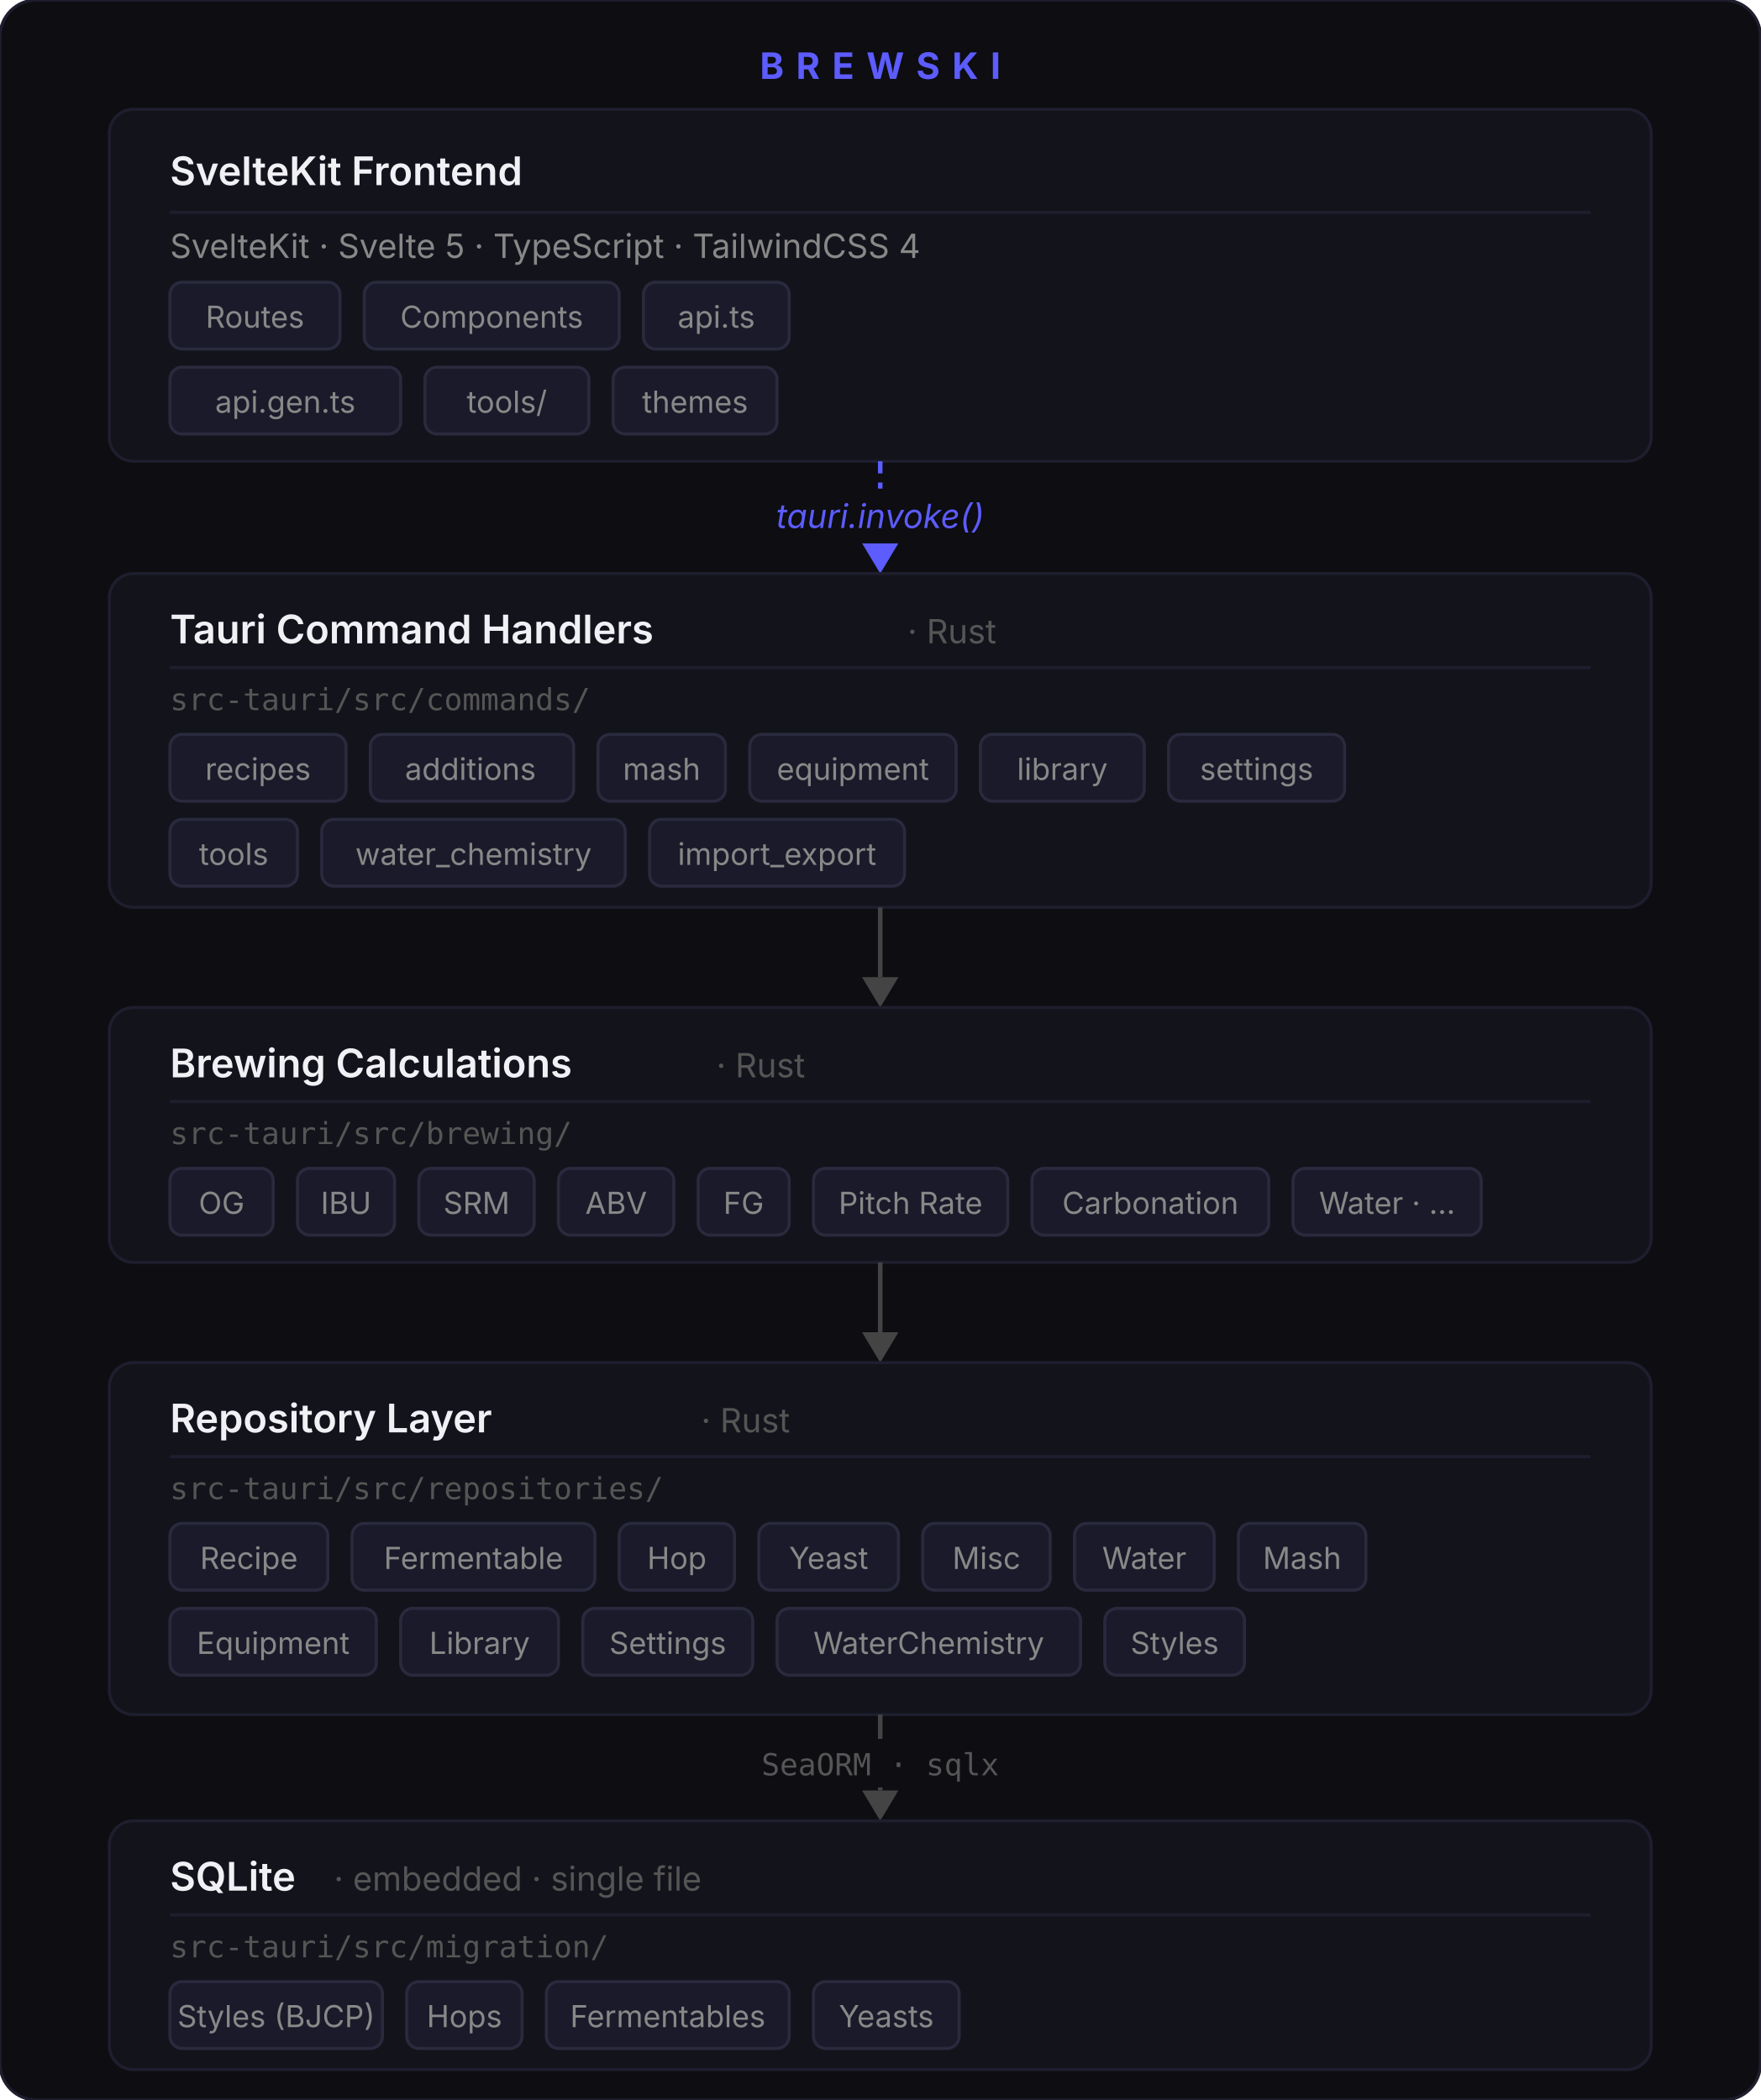
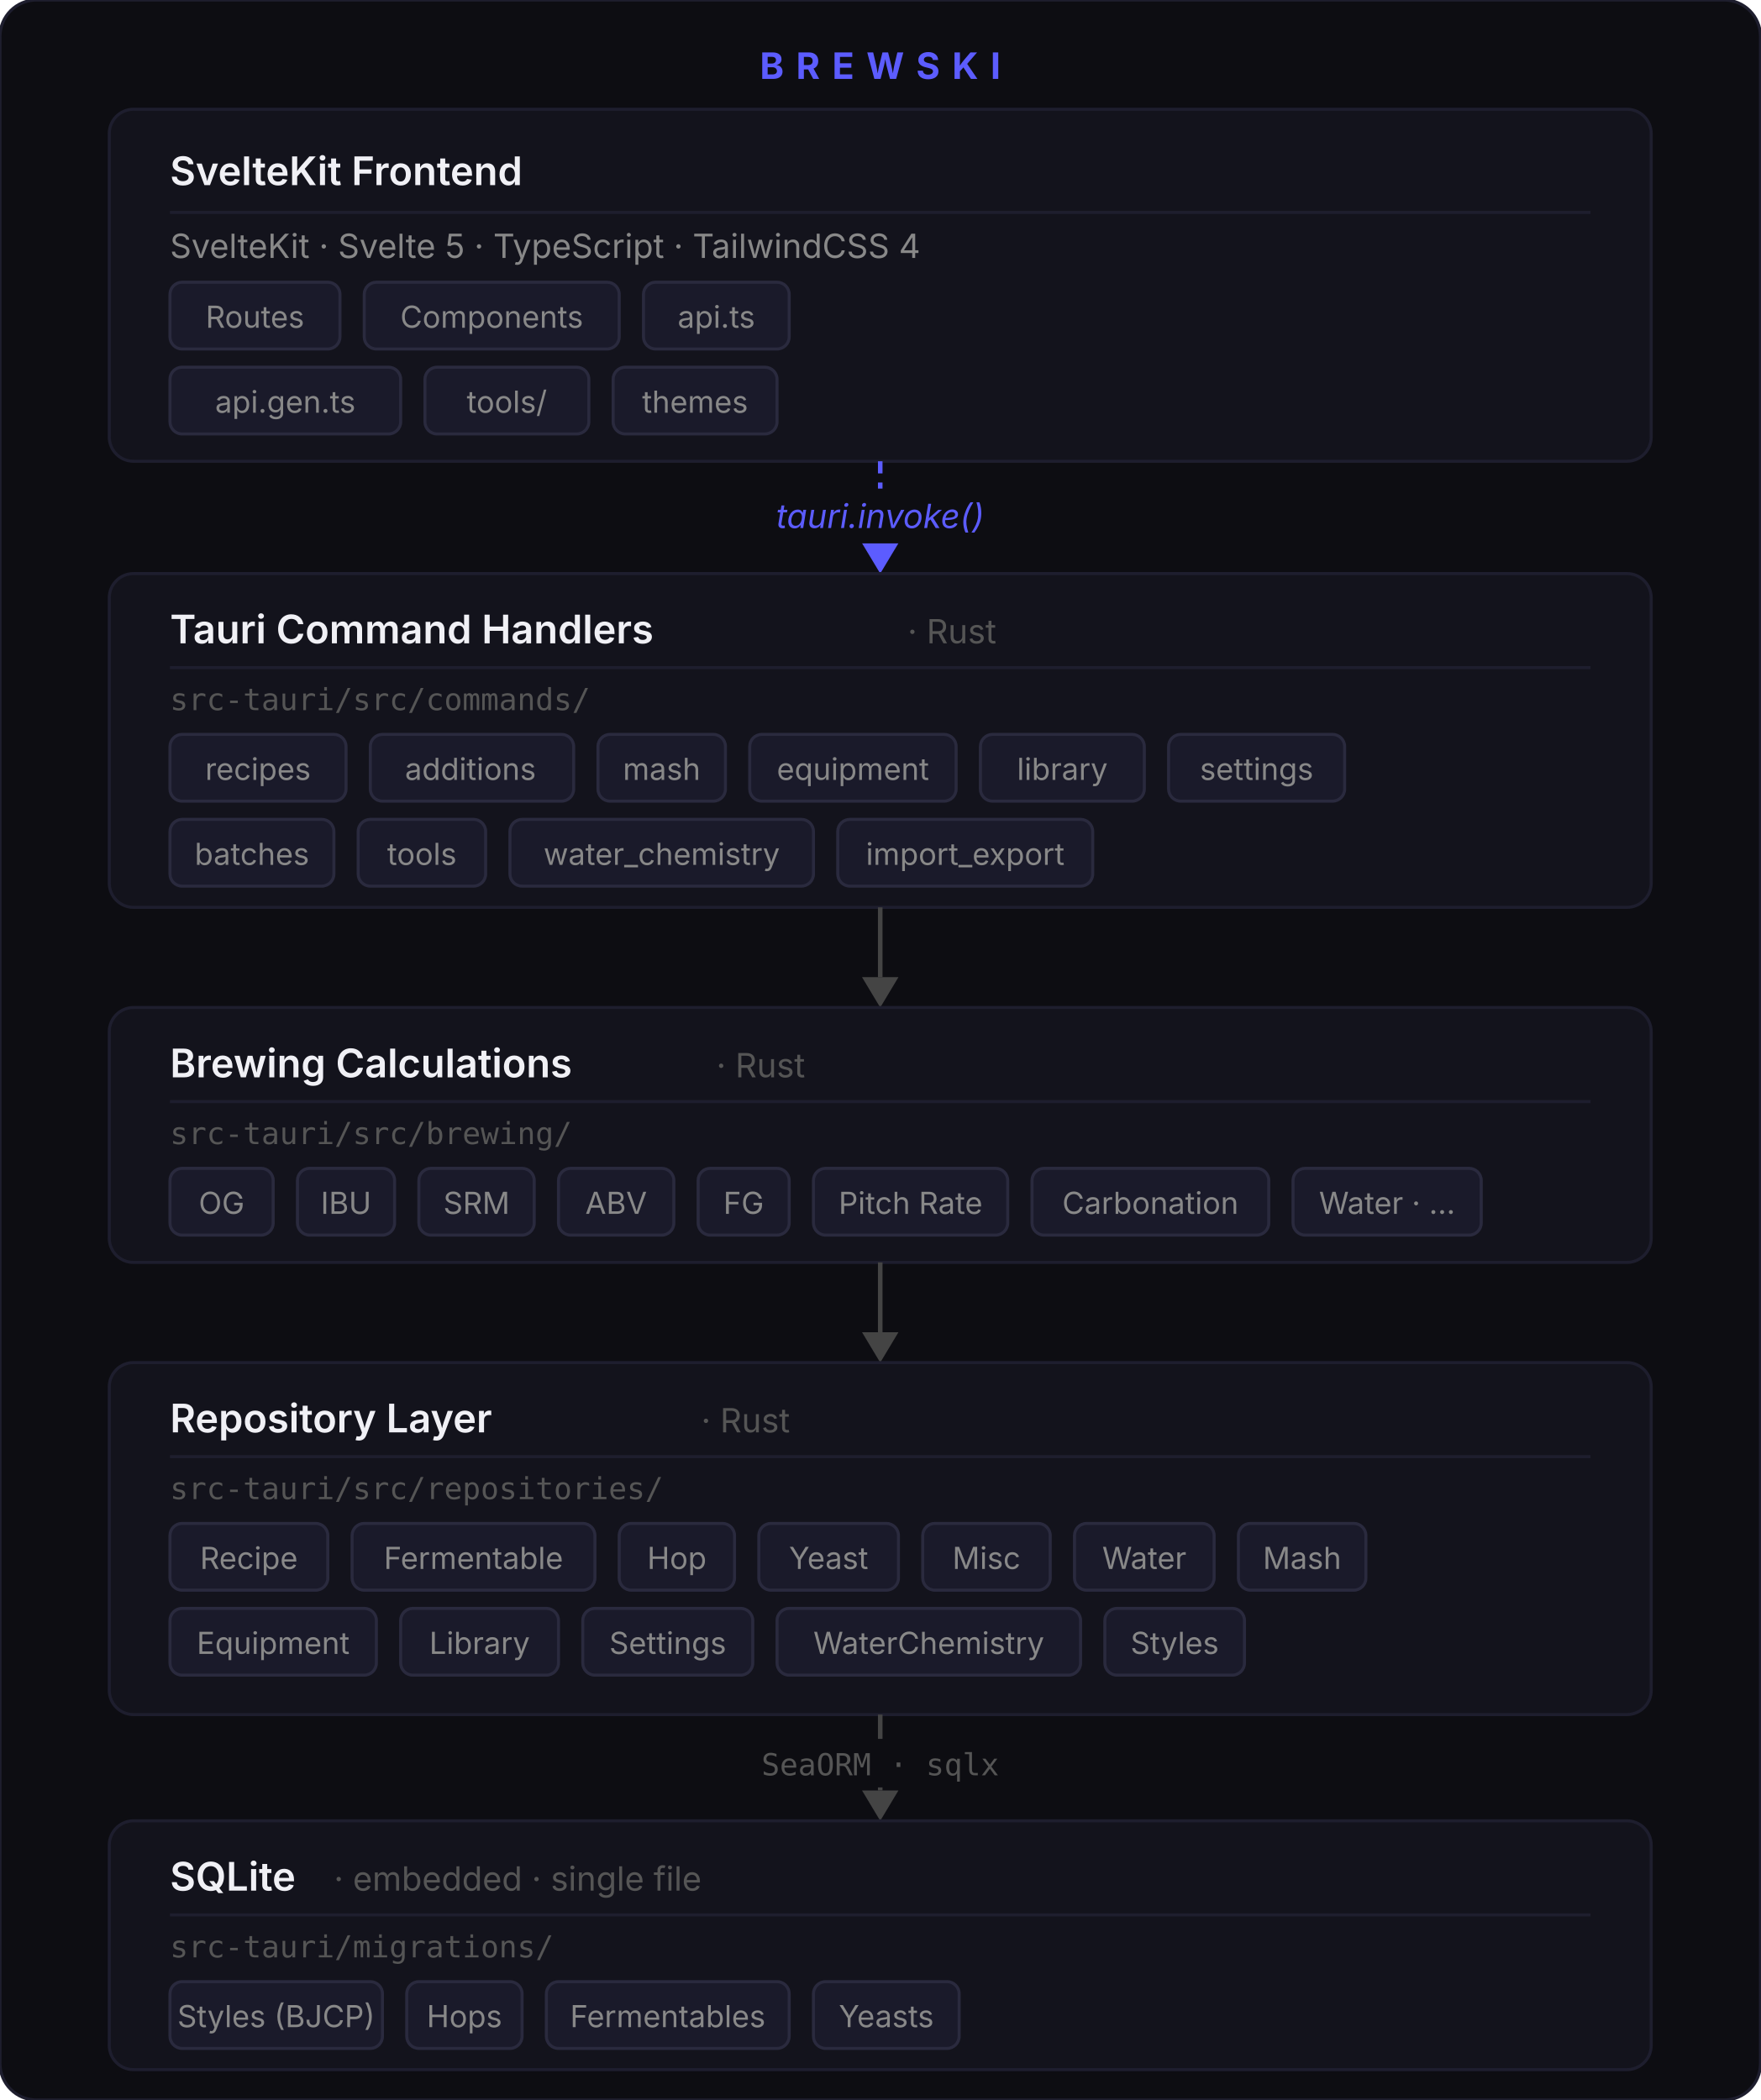
<svg xmlns="http://www.w3.org/2000/svg" viewBox="0 0 580 692" width="580" height="692">
  <rect width="580" height="692" rx="12" fill="#0d0d12" stroke="#1e1e2e" stroke-width="1" />
  <text x="290" y="26" text-anchor="middle" font-family="system-ui, -apple-system, sans-serif" fill="#5c5cff" font-size="12" font-weight="700" letter-spacing="4">BREWSKI</text>
  <rect x="36" y="36" width="508" height="116" rx="8" fill="#13131c" stroke="#1e1e2e" stroke-width="1" />
  <text x="56" y="61" font-family="system-ui, -apple-system, sans-serif" fill="#f0f0f5" font-size="13" font-weight="600">SvelteKit Frontend</text>
  <line x1="56" y1="70" x2="524" y2="70" stroke="#1e1e2e" stroke-width="1" />
  <text x="56" y="85" font-family="system-ui, -apple-system, sans-serif" fill="#888" font-size="11">SvelteKit · Svelte 5 · TypeScript · TailwindCSS 4</text>
  <rect x="56" y="93" width="56" height="22" rx="4" fill="#1a1a2a" stroke="#2a2a3e" stroke-width="1" />
  <text x="84" y="108" text-anchor="middle" font-family="system-ui, -apple-system, sans-serif" fill="#888" font-size="10">Routes</text>
  <rect x="120" y="93" width="84" height="22" rx="4" fill="#1a1a2a" stroke="#2a2a3e" stroke-width="1" />
  <text x="162" y="108" text-anchor="middle" font-family="system-ui, -apple-system, sans-serif" fill="#888" font-size="10">Components</text>
  <rect x="212" y="93" width="48" height="22" rx="4" fill="#1a1a2a" stroke="#2a2a3e" stroke-width="1" />
  <text x="236" y="108" text-anchor="middle" font-family="system-ui, -apple-system, sans-serif" fill="#888" font-size="10">api.ts</text>
  <rect x="56" y="121" width="76" height="22" rx="4" fill="#1a1a2a" stroke="#2a2a3e" stroke-width="1" />
  <text x="94" y="136" text-anchor="middle" font-family="system-ui, -apple-system, sans-serif" fill="#888" font-size="10">api.gen.ts</text>
  <rect x="140" y="121" width="54" height="22" rx="4" fill="#1a1a2a" stroke="#2a2a3e" stroke-width="1" />
  <text x="167" y="136" text-anchor="middle" font-family="system-ui, -apple-system, sans-serif" fill="#888" font-size="10">tools/</text>
  <rect x="202" y="121" width="54" height="22" rx="4" fill="#1a1a2a" stroke="#2a2a3e" stroke-width="1" />
  <text x="229" y="136" text-anchor="middle" font-family="system-ui, -apple-system, sans-serif" fill="#888" font-size="10">themes</text>
  <line x1="290" y1="152" x2="290" y2="179" stroke="#5c5cff" stroke-width="1.5" stroke-dasharray="4 3" />
  <polygon points="290,189 284,179 296,179" fill="#5c5cff" />
  <rect x="206" y="161" width="168" height="18" rx="3" fill="#0d0d12" />
  <text x="290" y="174" text-anchor="middle" font-family="system-ui, -apple-system, sans-serif" fill="#5c5cff" font-size="11" font-style="italic">tauri.invoke()</text>
  <rect x="36" y="189" width="508" height="110" rx="8" fill="#13131c" stroke="#1e1e2e" stroke-width="1" />
  <text x="56" y="212" font-family="system-ui, -apple-system, sans-serif" fill="#f0f0f5" font-size="13" font-weight="600">Tauri Command Handlers</text>
  <text x="299" y="212" font-family="system-ui, -apple-system, sans-serif" fill="#555" font-size="11"> · Rust</text>
  <line x1="56" y1="220" x2="524" y2="220" stroke="#1e1e2e" stroke-width="1" />
  <text x="56" y="234" font-family="'SFMono-Regular', Consolas, monospace" fill="#555" font-size="10">src-tauri/src/commands/</text>
  <rect x="56" y="242" width="58" height="22" rx="4" fill="#1a1a2a" stroke="#2a2a3e" stroke-width="1" />
  <text x="85" y="257" text-anchor="middle" font-family="system-ui, -apple-system, sans-serif" fill="#888" font-size="10">recipes</text>
  <rect x="122" y="242" width="67" height="22" rx="4" fill="#1a1a2a" stroke="#2a2a3e" stroke-width="1" />
  <text x="155" y="257" text-anchor="middle" font-family="system-ui, -apple-system, sans-serif" fill="#888" font-size="10">additions</text>
  <rect x="197" y="242" width="42" height="22" rx="4" fill="#1a1a2a" stroke="#2a2a3e" stroke-width="1" />
  <text x="218" y="257" text-anchor="middle" font-family="system-ui, -apple-system, sans-serif" fill="#888" font-size="10">mash</text>
  <rect x="247" y="242" width="68" height="22" rx="4" fill="#1a1a2a" stroke="#2a2a3e" stroke-width="1" />
  <text x="281" y="257" text-anchor="middle" font-family="system-ui, -apple-system, sans-serif" fill="#888" font-size="10">equipment</text>
  <rect x="323" y="242" width="54" height="22" rx="4" fill="#1a1a2a" stroke="#2a2a3e" stroke-width="1" />
  <text x="350" y="257" text-anchor="middle" font-family="system-ui, -apple-system, sans-serif" fill="#888" font-size="10">library</text>
  <rect x="385" y="242" width="58" height="22" rx="4" fill="#1a1a2a" stroke="#2a2a3e" stroke-width="1" />
  <text x="414" y="257" text-anchor="middle" font-family="system-ui, -apple-system, sans-serif" fill="#888" font-size="10">settings</text>
-   <rect x="56" y="270" width="42" height="22" rx="4" fill="#1a1a2a" stroke="#2a2a3e" stroke-width="1" />
-   <text x="77" y="285" text-anchor="middle" font-family="system-ui, -apple-system, sans-serif" fill="#888" font-size="10">tools</text>
-   <rect x="106" y="270" width="100" height="22" rx="4" fill="#1a1a2a" stroke="#2a2a3e" stroke-width="1" />
-   <text x="156" y="285" text-anchor="middle" font-family="system-ui, -apple-system, sans-serif" fill="#888" font-size="10">water_chemistry</text>
-   <rect x="214" y="270" width="84" height="22" rx="4" fill="#1a1a2a" stroke="#2a2a3e" stroke-width="1" />
-   <text x="256" y="285" text-anchor="middle" font-family="system-ui, -apple-system, sans-serif" fill="#888" font-size="10">import_export</text>
+   <rect x="56" y="270" width="54" height="22" rx="4" fill="#1a1a2a" stroke="#2a2a3e" stroke-width="1" />
+   <text x="83" y="285" text-anchor="middle" font-family="system-ui, -apple-system, sans-serif" fill="#888" font-size="10">batches</text>
+   <rect x="118" y="270" width="42" height="22" rx="4" fill="#1a1a2a" stroke="#2a2a3e" stroke-width="1" />
+   <text x="139" y="285" text-anchor="middle" font-family="system-ui, -apple-system, sans-serif" fill="#888" font-size="10">tools</text>
+   <rect x="168" y="270" width="100" height="22" rx="4" fill="#1a1a2a" stroke="#2a2a3e" stroke-width="1" />
+   <text x="218" y="285" text-anchor="middle" font-family="system-ui, -apple-system, sans-serif" fill="#888" font-size="10">water_chemistry</text>
+   <rect x="276" y="270" width="84" height="22" rx="4" fill="#1a1a2a" stroke="#2a2a3e" stroke-width="1" />
+   <text x="318" y="285" text-anchor="middle" font-family="system-ui, -apple-system, sans-serif" fill="#888" font-size="10">import_export</text>
  <line x1="290" y1="299" x2="290" y2="322" stroke="#444" stroke-width="1.5" />
  <polygon points="290,332 284,322 296,322" fill="#444" />
  <rect x="36" y="332" width="508" height="84" rx="8" fill="#13131c" stroke="#1e1e2e" stroke-width="1" />
  <text x="56" y="355" font-family="system-ui, -apple-system, sans-serif" fill="#f0f0f5" font-size="13" font-weight="600">Brewing Calculations</text>
  <text x="236" y="355" font-family="system-ui, -apple-system, sans-serif" fill="#555" font-size="11"> · Rust</text>
  <line x1="56" y1="363" x2="524" y2="363" stroke="#1e1e2e" stroke-width="1" />
  <text x="56" y="377" font-family="'SFMono-Regular', Consolas, monospace" fill="#555" font-size="10">src-tauri/src/brewing/</text>
  <rect x="56" y="385" width="34" height="22" rx="4" fill="#1a1a2a" stroke="#2a2a3e" stroke-width="1" />
  <text x="73" y="400" text-anchor="middle" font-family="system-ui, -apple-system, sans-serif" fill="#888" font-size="10">OG</text>
  <rect x="98" y="385" width="32" height="22" rx="4" fill="#1a1a2a" stroke="#2a2a3e" stroke-width="1" />
  <text x="114" y="400" text-anchor="middle" font-family="system-ui, -apple-system, sans-serif" fill="#888" font-size="10">IBU</text>
  <rect x="138" y="385" width="38" height="22" rx="4" fill="#1a1a2a" stroke="#2a2a3e" stroke-width="1" />
  <text x="157" y="400" text-anchor="middle" font-family="system-ui, -apple-system, sans-serif" fill="#888" font-size="10">SRM</text>
  <rect x="184" y="385" width="38" height="22" rx="4" fill="#1a1a2a" stroke="#2a2a3e" stroke-width="1" />
  <text x="203" y="400" text-anchor="middle" font-family="system-ui, -apple-system, sans-serif" fill="#888" font-size="10">ABV</text>
  <rect x="230" y="385" width="30" height="22" rx="4" fill="#1a1a2a" stroke="#2a2a3e" stroke-width="1" />
  <text x="245" y="400" text-anchor="middle" font-family="system-ui, -apple-system, sans-serif" fill="#888" font-size="10">FG</text>
  <rect x="268" y="385" width="64" height="22" rx="4" fill="#1a1a2a" stroke="#2a2a3e" stroke-width="1" />
  <text x="300" y="400" text-anchor="middle" font-family="system-ui, -apple-system, sans-serif" fill="#888" font-size="10">Pitch Rate</text>
  <rect x="340" y="385" width="78" height="22" rx="4" fill="#1a1a2a" stroke="#2a2a3e" stroke-width="1" />
  <text x="379" y="400" text-anchor="middle" font-family="system-ui, -apple-system, sans-serif" fill="#888" font-size="10">Carbonation</text>
  <rect x="426" y="385" width="62" height="22" rx="4" fill="#1a1a2a" stroke="#2a2a3e" stroke-width="1" />
  <text x="457" y="400" text-anchor="middle" font-family="system-ui, -apple-system, sans-serif" fill="#888" font-size="10">Water · …</text>
  <line x1="290" y1="416" x2="290" y2="439" stroke="#444" stroke-width="1.5" />
  <polygon points="290,449 284,439 296,439" fill="#444" />
  <rect x="36" y="449" width="508" height="116" rx="8" fill="#13131c" stroke="#1e1e2e" stroke-width="1" />
  <text x="56" y="472" font-family="system-ui, -apple-system, sans-serif" fill="#f0f0f5" font-size="13" font-weight="600">Repository Layer</text>
  <text x="231" y="472" font-family="system-ui, -apple-system, sans-serif" fill="#555" font-size="11"> · Rust</text>
  <line x1="56" y1="480" x2="524" y2="480" stroke="#1e1e2e" stroke-width="1" />
  <text x="56" y="494" font-family="'SFMono-Regular', Consolas, monospace" fill="#555" font-size="10">src-tauri/src/repositories/</text>
  <rect x="56" y="502" width="52" height="22" rx="4" fill="#1a1a2a" stroke="#2a2a3e" stroke-width="1" />
  <text x="82" y="517" text-anchor="middle" font-family="system-ui, -apple-system, sans-serif" fill="#888" font-size="10">Recipe</text>
  <rect x="116" y="502" width="80" height="22" rx="4" fill="#1a1a2a" stroke="#2a2a3e" stroke-width="1" />
  <text x="156" y="517" text-anchor="middle" font-family="system-ui, -apple-system, sans-serif" fill="#888" font-size="10">Fermentable</text>
  <rect x="204" y="502" width="38" height="22" rx="4" fill="#1a1a2a" stroke="#2a2a3e" stroke-width="1" />
  <text x="223" y="517" text-anchor="middle" font-family="system-ui, -apple-system, sans-serif" fill="#888" font-size="10">Hop</text>
  <rect x="250" y="502" width="46" height="22" rx="4" fill="#1a1a2a" stroke="#2a2a3e" stroke-width="1" />
  <text x="273" y="517" text-anchor="middle" font-family="system-ui, -apple-system, sans-serif" fill="#888" font-size="10">Yeast</text>
  <rect x="304" y="502" width="42" height="22" rx="4" fill="#1a1a2a" stroke="#2a2a3e" stroke-width="1" />
  <text x="325" y="517" text-anchor="middle" font-family="system-ui, -apple-system, sans-serif" fill="#888" font-size="10">Misc</text>
  <rect x="354" y="502" width="46" height="22" rx="4" fill="#1a1a2a" stroke="#2a2a3e" stroke-width="1" />
  <text x="377" y="517" text-anchor="middle" font-family="system-ui, -apple-system, sans-serif" fill="#888" font-size="10">Water</text>
  <rect x="408" y="502" width="42" height="22" rx="4" fill="#1a1a2a" stroke="#2a2a3e" stroke-width="1" />
  <text x="429" y="517" text-anchor="middle" font-family="system-ui, -apple-system, sans-serif" fill="#888" font-size="10">Mash</text>
  <rect x="56" y="530" width="68" height="22" rx="4" fill="#1a1a2a" stroke="#2a2a3e" stroke-width="1" />
  <text x="90" y="545" text-anchor="middle" font-family="system-ui, -apple-system, sans-serif" fill="#888" font-size="10">Equipment</text>
  <rect x="132" y="530" width="52" height="22" rx="4" fill="#1a1a2a" stroke="#2a2a3e" stroke-width="1" />
  <text x="158" y="545" text-anchor="middle" font-family="system-ui, -apple-system, sans-serif" fill="#888" font-size="10">Library</text>
  <rect x="192" y="530" width="56" height="22" rx="4" fill="#1a1a2a" stroke="#2a2a3e" stroke-width="1" />
  <text x="220" y="545" text-anchor="middle" font-family="system-ui, -apple-system, sans-serif" fill="#888" font-size="10">Settings</text>
  <rect x="256" y="530" width="100" height="22" rx="4" fill="#1a1a2a" stroke="#2a2a3e" stroke-width="1" />
  <text x="306" y="545" text-anchor="middle" font-family="system-ui, -apple-system, sans-serif" fill="#888" font-size="10">WaterChemistry</text>
  <rect x="364" y="530" width="46" height="22" rx="4" fill="#1a1a2a" stroke="#2a2a3e" stroke-width="1" />
  <text x="387" y="545" text-anchor="middle" font-family="system-ui, -apple-system, sans-serif" fill="#888" font-size="10">Styles</text>
  <line x1="290" y1="565" x2="290" y2="590" stroke="#444" stroke-width="1.5" />
  <polygon points="290,600 284,590 296,590" fill="#444" />
  <rect x="215" y="573" width="150" height="16" rx="3" fill="#0d0d12" />
  <text x="290" y="585" text-anchor="middle" font-family="'SFMono-Regular', Consolas, monospace" fill="#555" font-size="10">SeaORM · sqlx</text>
  <rect x="36" y="600" width="508" height="82" rx="8" fill="#13131c" stroke="#1e1e2e" stroke-width="1" />
  <text x="56" y="623" font-family="system-ui, -apple-system, sans-serif" fill="#f0f0f5" font-size="13" font-weight="600">SQLite</text>
  <text x="110" y="623" font-family="system-ui, -apple-system, sans-serif" fill="#555" font-size="11"> · embedded · single file</text>
  <line x1="56" y1="631" x2="524" y2="631" stroke="#1e1e2e" stroke-width="1" />
-   <text x="56" y="645" font-family="'SFMono-Regular', Consolas, monospace" fill="#555" font-size="10">src-tauri/src/migration/</text>
+   <text x="56" y="645" font-family="'SFMono-Regular', Consolas, monospace" fill="#555" font-size="10">src-tauri/migrations/</text>
  <rect x="56" y="653" width="70" height="22" rx="4" fill="#1a1a2a" stroke="#2a2a3e" stroke-width="1" />
  <text x="91" y="668" text-anchor="middle" font-family="system-ui, -apple-system, sans-serif" fill="#888" font-size="10">Styles (BJCP)</text>
  <rect x="134" y="653" width="38" height="22" rx="4" fill="#1a1a2a" stroke="#2a2a3e" stroke-width="1" />
  <text x="153" y="668" text-anchor="middle" font-family="system-ui, -apple-system, sans-serif" fill="#888" font-size="10">Hops</text>
  <rect x="180" y="653" width="80" height="22" rx="4" fill="#1a1a2a" stroke="#2a2a3e" stroke-width="1" />
  <text x="220" y="668" text-anchor="middle" font-family="system-ui, -apple-system, sans-serif" fill="#888" font-size="10">Fermentables</text>
  <rect x="268" y="653" width="48" height="22" rx="4" fill="#1a1a2a" stroke="#2a2a3e" stroke-width="1" />
  <text x="292" y="668" text-anchor="middle" font-family="system-ui, -apple-system, sans-serif" fill="#888" font-size="10">Yeasts</text>
</svg>
